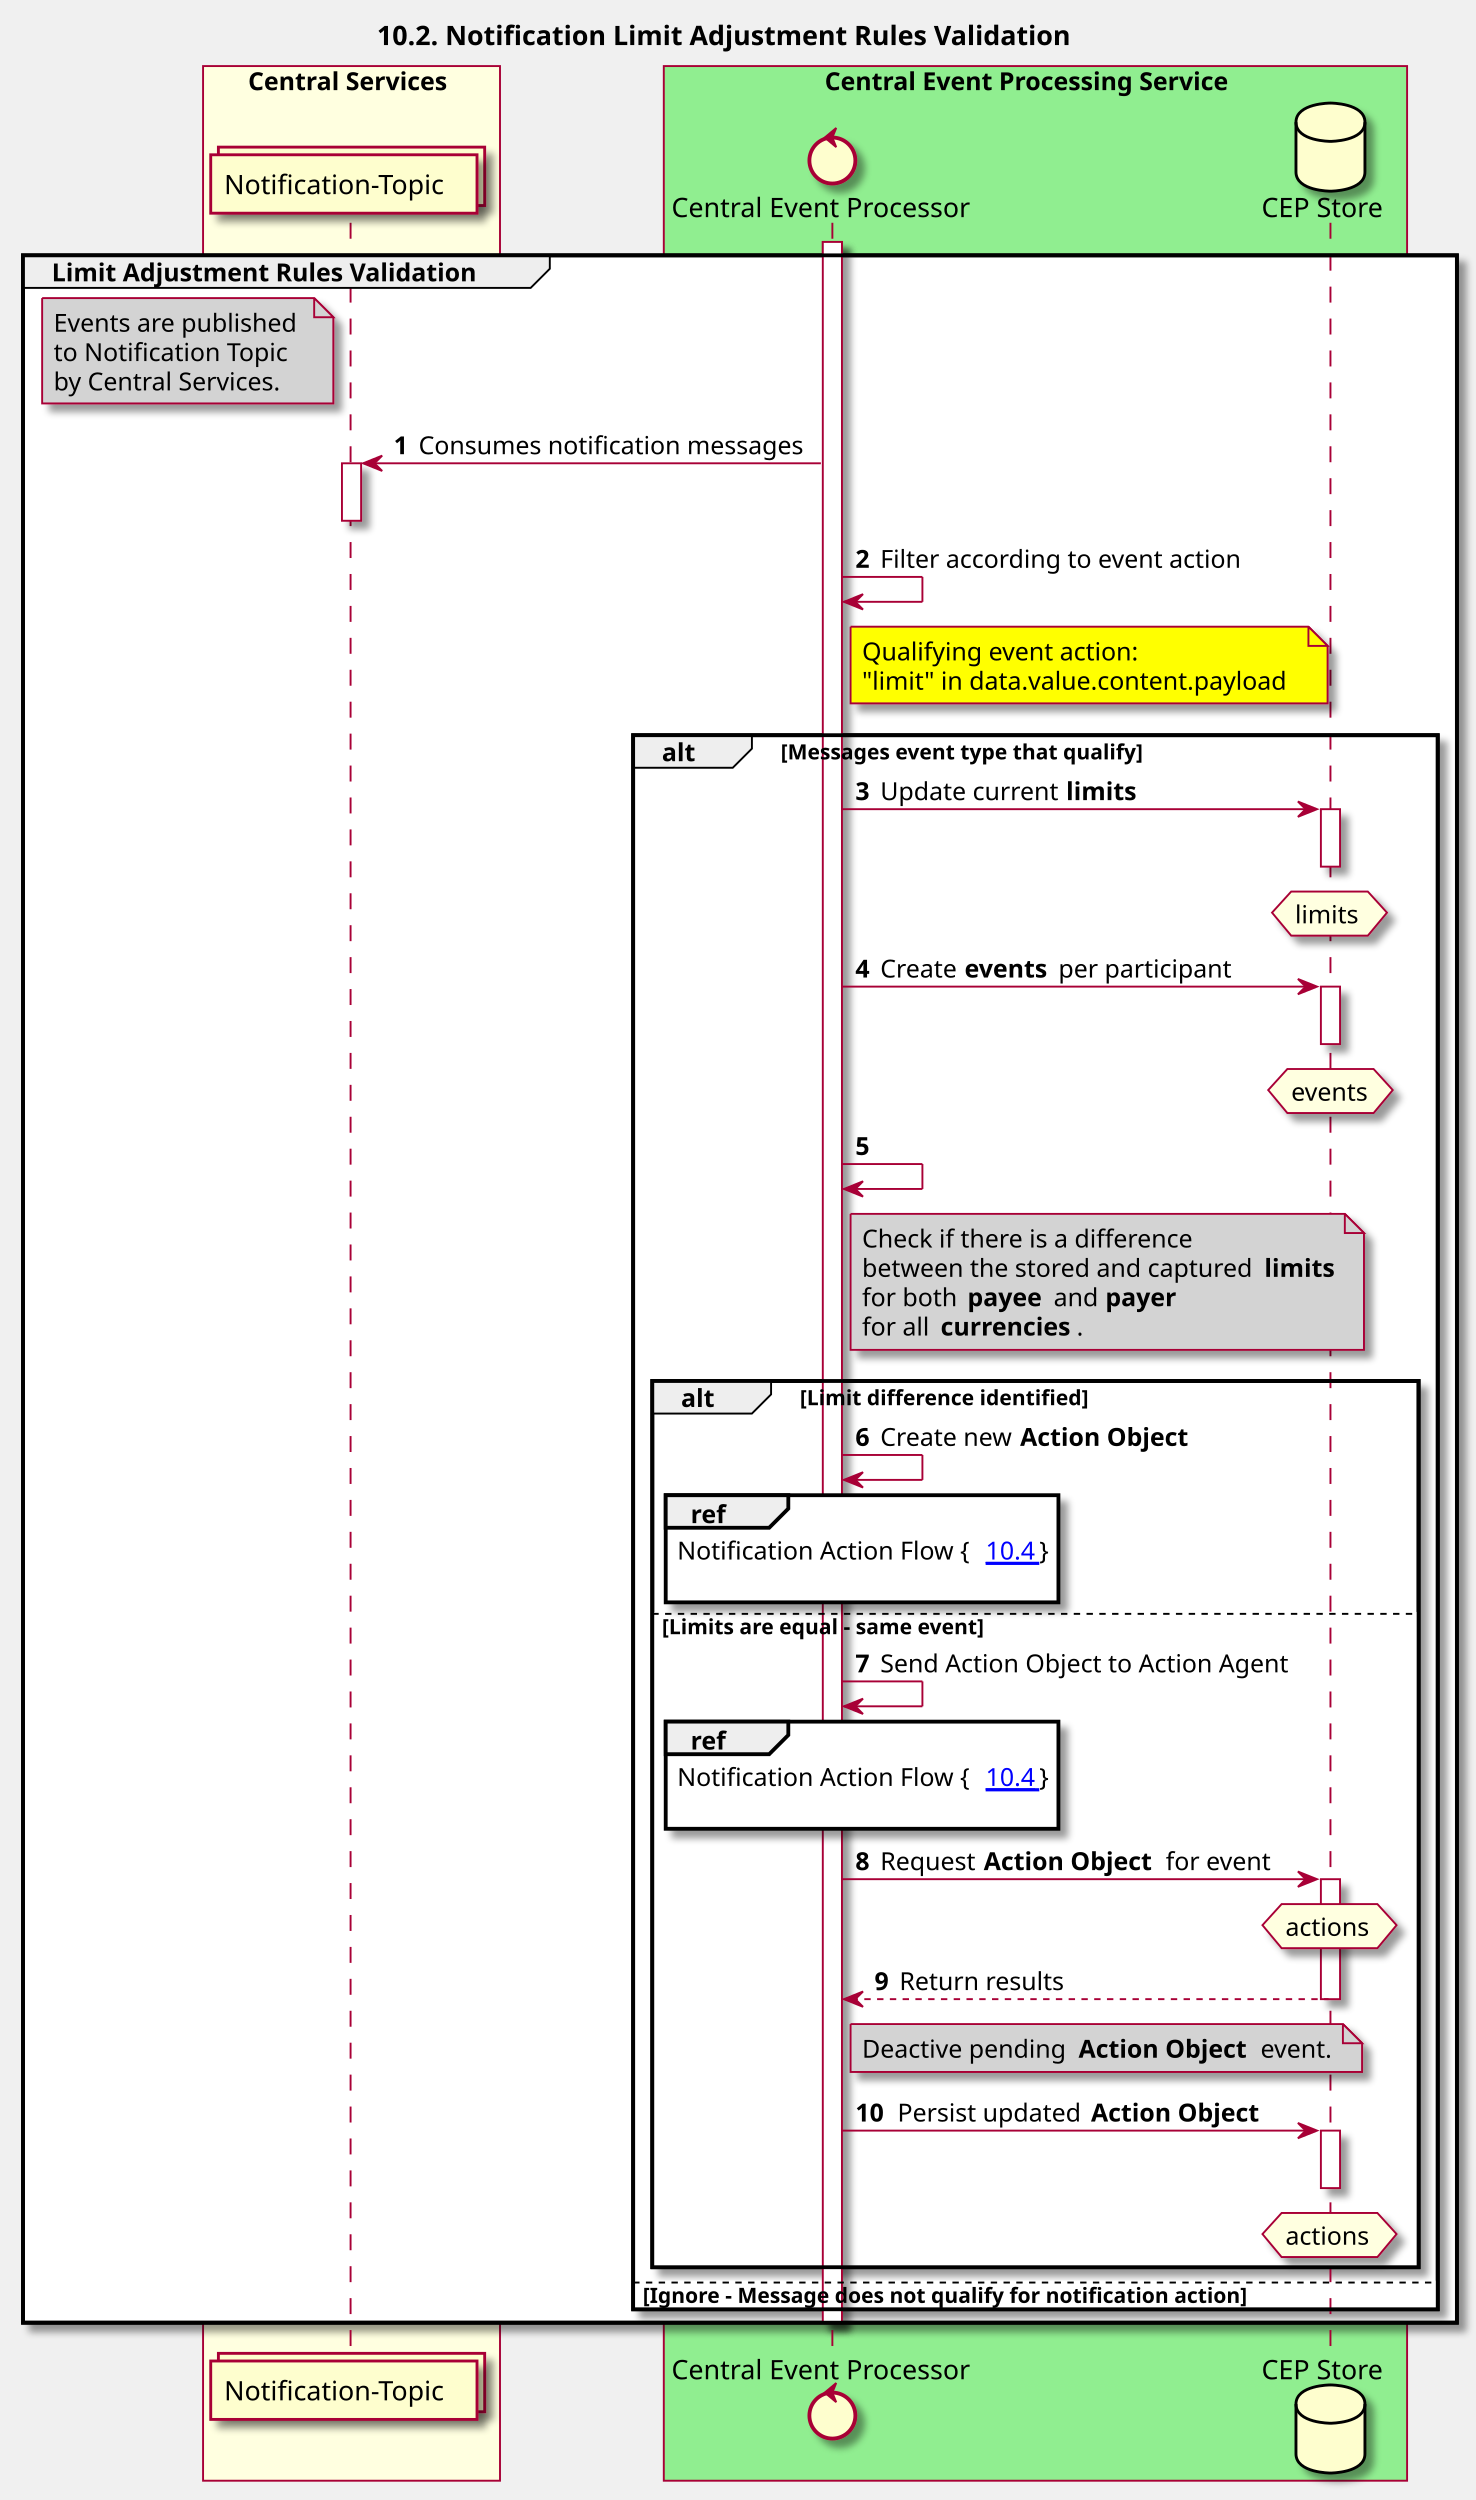
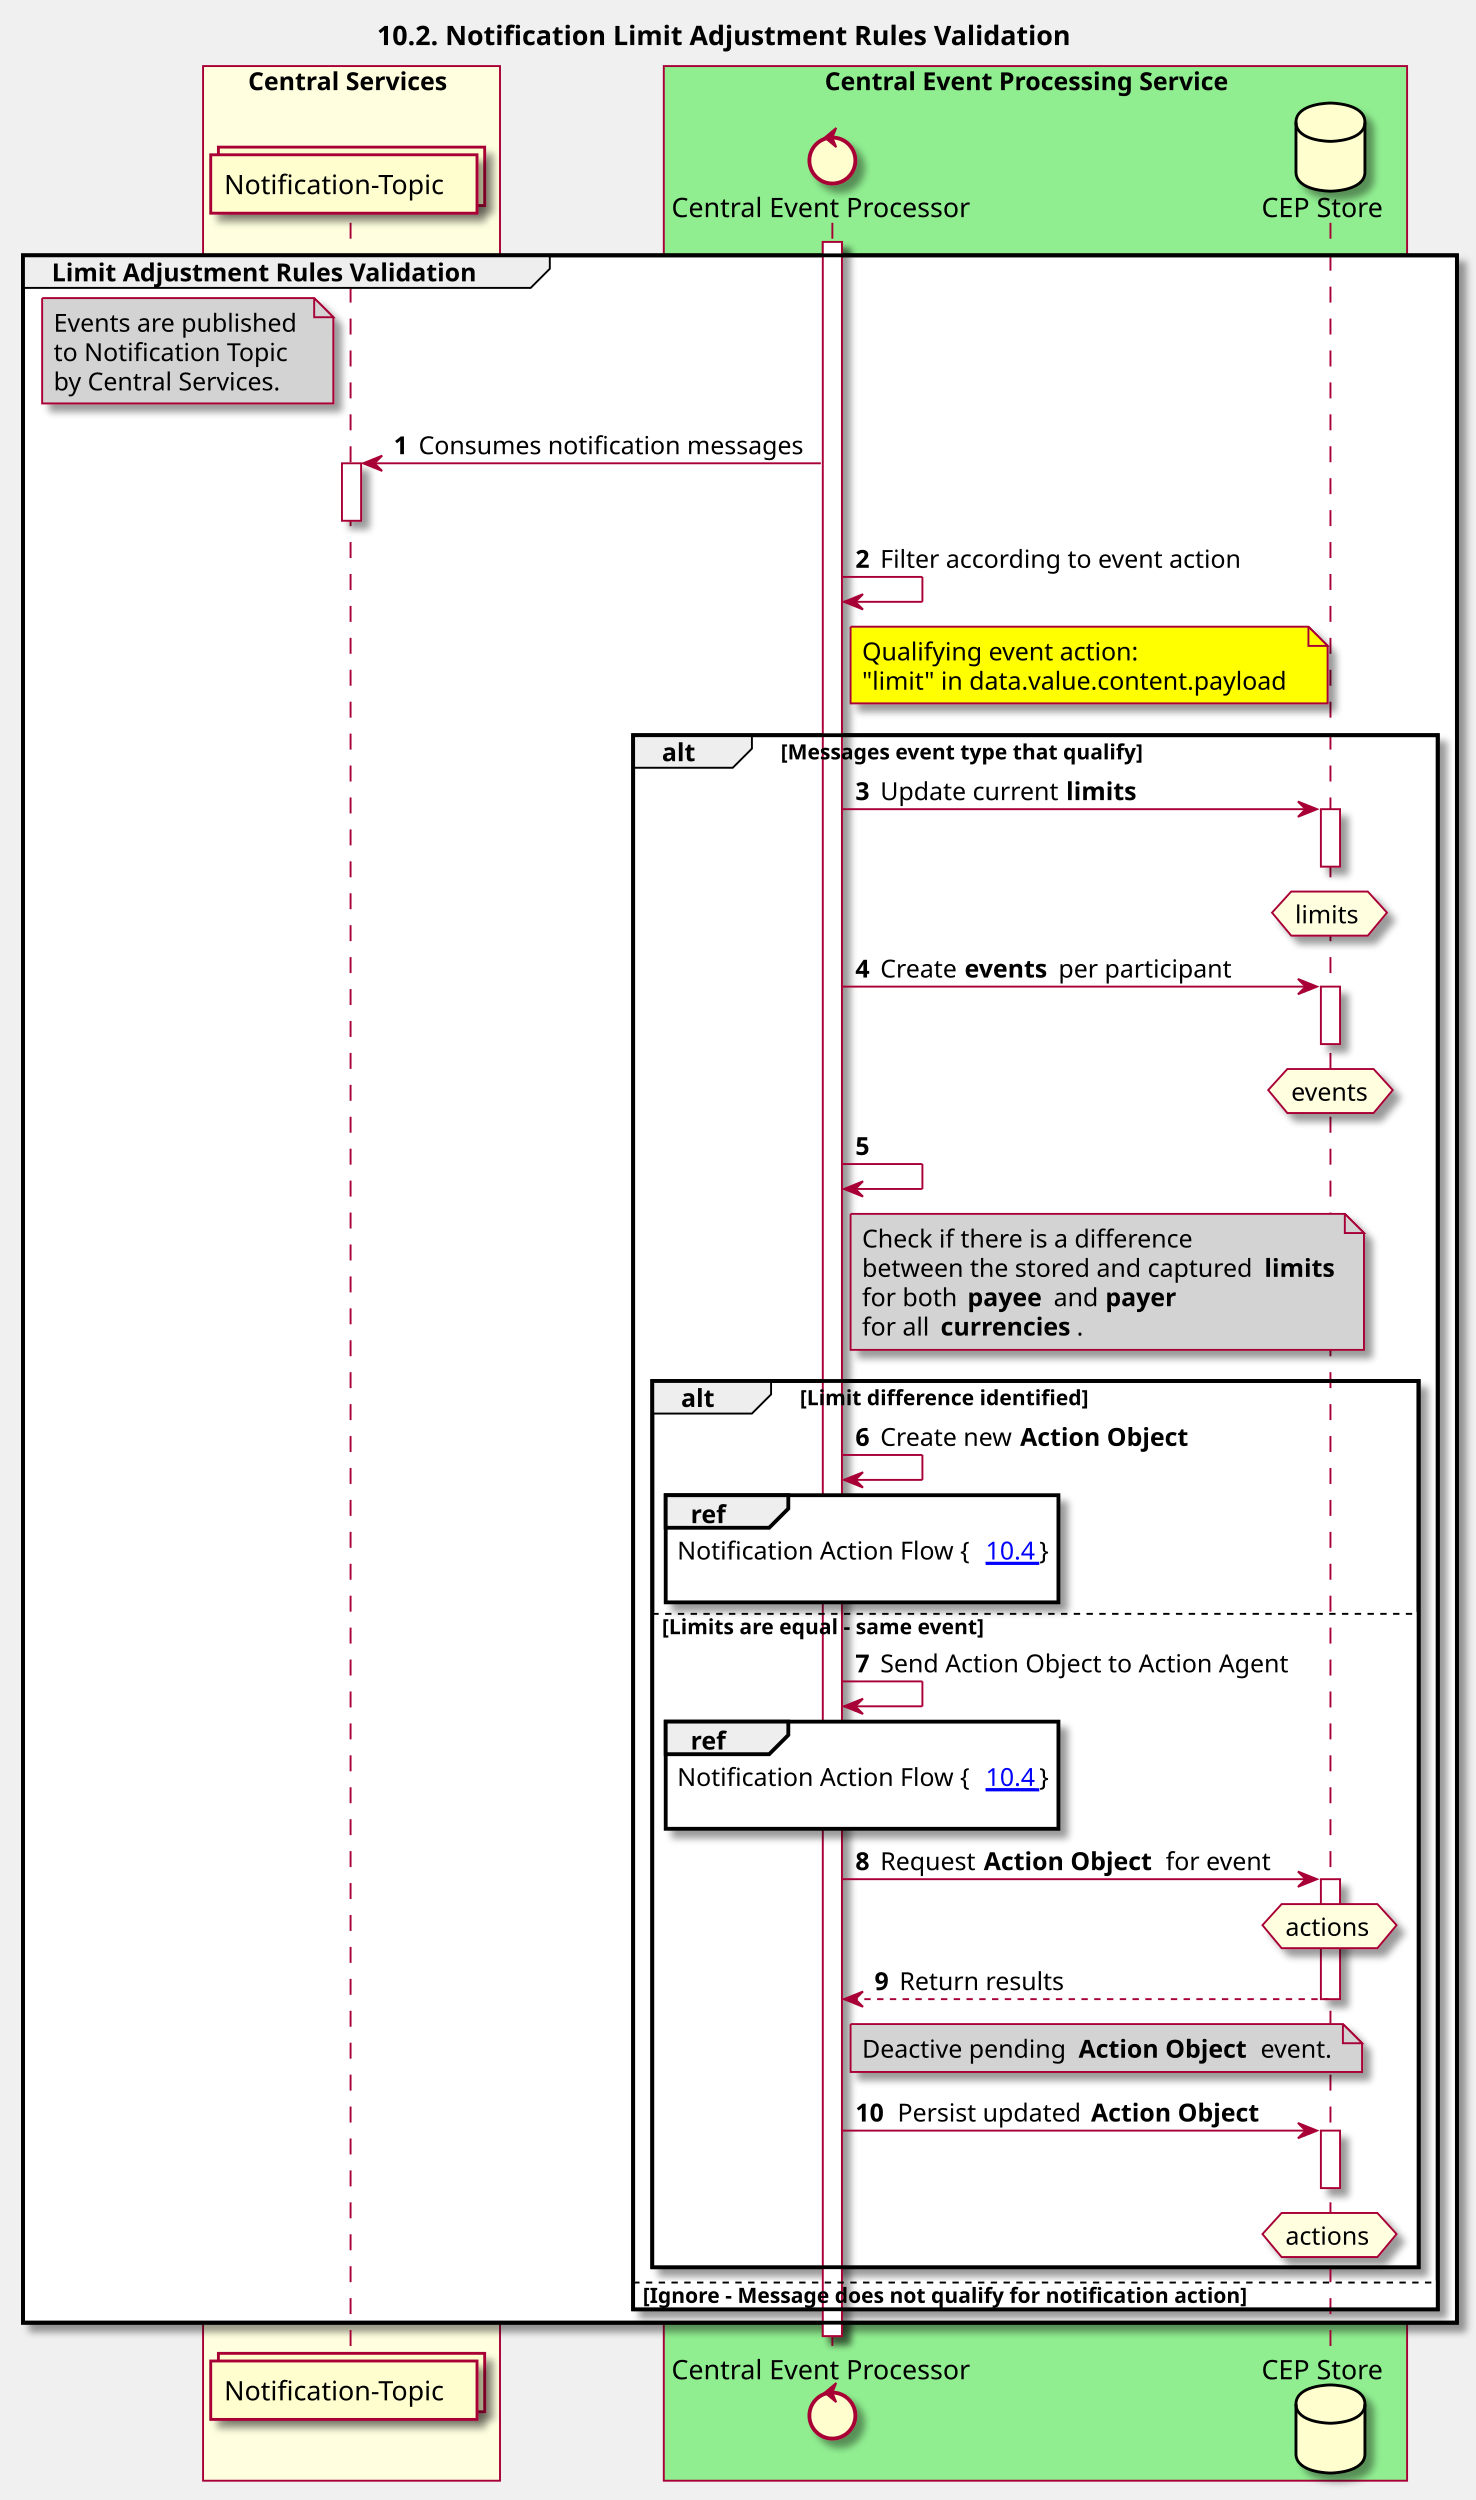
<svg xmlns="http://www.w3.org/2000/svg" xmlns:xlink="http://www.w3.org/1999/xlink" contentScriptType="application/ecmascript" contentStyleType="text/css" height="783px" preserveAspectRatio="none" style="width:462px;height:783px;" version="1.1" viewBox="0 0 462 783" width="462.6px" zoomAndPan="magnify">
  <defs>
-     <filter height="300%" id="f14ftdidy7ijuu" width="300%" x="-1" y="-1">
+     <filter height="300%" id="fuqztke2objy4" width="300%" x="-1" y="-1">
      <feGaussianBlur result="blurOut" stdDeviation="1.2" />
      <feColorMatrix in="blurOut" result="blurOut2" type="matrix" values="0 0 0 0 0 0 0 0 0 0 0 0 0 0 0 0 0 0 .4 0" />
      <feOffset dx="2.4" dy="2.4" in="blurOut2" result="blurOut3" />
      <feBlend in="SourceGraphic" in2="blurOut3" mode="normal" />
    </filter>
  </defs>
  <g>
    <text fill="#000000" font-family="sans-serif" font-size="8.4" font-weight="bold" lengthAdjust="spacingAndGlyphs" textLength="228" x="118.05" y="14.121">10.2. Notification Limit Adjustment Rules Validation</text>
    <rect fill="#FFFFE0" height="756.267" style="stroke: #A80036; stroke-width: 0.6;" width="93" x="63.6" y="20.693" />
    <text fill="#000000" font-family="sans-serif" font-size="7.8" font-weight="bold" lengthAdjust="spacingAndGlyphs" textLength="64.8" x="77.7" y="28.234">Central Services</text>
    <rect fill="#90EE90" height="756.267" style="stroke: #A80036; stroke-width: 0.6;" width="232.8" x="207.9" y="20.693" />
    <text fill="#000000" font-family="sans-serif" font-size="7.8" font-weight="bold" lengthAdjust="spacingAndGlyphs" textLength="132" x="258.3" y="28.234">Central Event Processing Service</text>
-     <rect fill="#FFFFFF" filter="url(#f14ftdidy7ijuu)" height="18" style="stroke: #A80036; stroke-width: 0.6;" width="6" x="107.1" y="145.104" />
-     <rect fill="#FFFFFF" filter="url(#f14ftdidy7ijuu)" height="651.695" style="stroke: #A80036; stroke-width: 0.6;" width="6" x="257.7" y="75.772" />
-     <rect fill="#FFFFFF" filter="url(#f14ftdidy7ijuu)" height="18" style="stroke: #A80036; stroke-width: 0.6;" width="6" x="413.7" y="253.436" />
-     <rect fill="#FFFFFF" filter="url(#f14ftdidy7ijuu)" height="18" style="stroke: #A80036; stroke-width: 0.6;" width="6" x="413.7" y="309.008" />
-     <rect fill="#FFFFFF" filter="url(#f14ftdidy7ijuu)" height="37.573" style="stroke: #A80036; stroke-width: 0.6;" width="6" x="413.7" y="588.562" />
-     <rect fill="#FFFFFF" filter="url(#f14ftdidy7ijuu)" height="18" style="stroke: #A80036; stroke-width: 0.6;" width="6" x="413.7" y="667.308" />
-     <rect fill="#FFFFFF" filter="url(#f14ftdidy7ijuu)" height="647.495" style="stroke: #000000; stroke-width: 1.2;" width="449.1" x="7.2" y="79.972" />
-     <rect fill="#FFFFFF" filter="url(#f14ftdidy7ijuu)" height="493.004" style="stroke: #000000; stroke-width: 1.2;" width="252" x="198.3" y="230.263" />
-     <rect fill="#FFFFFF" filter="url(#f14ftdidy7ijuu)" height="277.568" style="stroke: #000000; stroke-width: 1.2;" width="240" x="204.3" y="432.526" />
+     <rect fill="#FFFFFF" filter="url(#fuqztke2objy4)" height="18" style="stroke: #A80036; stroke-width: 0.6;" width="6" x="107.1" y="145.104" />
+     <rect fill="#FFFFFF" filter="url(#fuqztke2objy4)" height="655.895" style="stroke: #A80036; stroke-width: 0.6;" width="6" x="257.7" y="75.772" />
+     <rect fill="#FFFFFF" filter="url(#fuqztke2objy4)" height="18" style="stroke: #A80036; stroke-width: 0.6;" width="6" x="413.7" y="253.436" />
+     <rect fill="#FFFFFF" filter="url(#fuqztke2objy4)" height="18" style="stroke: #A80036; stroke-width: 0.6;" width="6" x="413.7" y="309.008" />
+     <rect fill="#FFFFFF" filter="url(#fuqztke2objy4)" height="37.573" style="stroke: #A80036; stroke-width: 0.6;" width="6" x="413.7" y="588.562" />
+     <rect fill="#FFFFFF" filter="url(#fuqztke2objy4)" height="18" style="stroke: #A80036; stroke-width: 0.6;" width="6" x="413.7" y="667.308" />
+     <rect fill="#FFFFFF" filter="url(#fuqztke2objy4)" height="647.495" style="stroke: #000000; stroke-width: 1.2;" width="449.1" x="7.2" y="79.972" />
+     <rect fill="#FFFFFF" filter="url(#fuqztke2objy4)" height="493.004" style="stroke: #000000; stroke-width: 1.2;" width="252" x="198.3" y="230.263" />
+     <rect fill="#FFFFFF" filter="url(#fuqztke2objy4)" height="277.568" style="stroke: #000000; stroke-width: 1.2;" width="240" x="204.3" y="432.526" />
    <rect fill="#FFFFFF" height="205.236" style="stroke: none; stroke-width: 0.6;" width="240" x="204.3" y="504.858" />
    <rect fill="#FFFFFF" height="8.973" style="stroke: none; stroke-width: 0.6;" width="252" x="198.3" y="714.294" />
    <line style="stroke: #A80036; stroke-width: 0.6; stroke-dasharray: 5.0,5.0;" x1="109.8" x2="109.8" y1="69.772" y2="737.667" />
    <line style="stroke: #A80036; stroke-width: 0.6; stroke-dasharray: 5.0,5.0;" x1="260.7" x2="260.7" y1="69.772" y2="737.667" />
    <line style="stroke: #A80036; stroke-width: 0.6; stroke-dasharray: 5.0,5.0;" x1="416.7" x2="416.7" y1="69.772" y2="737.667" />
-     <rect fill="#FEFECE" filter="url(#f14ftdidy7ijuu)" height="18.293" style="stroke: #A80036; stroke-width: 0.9;" width="83.4" x="68.4" y="46.079" />
-     <rect fill="#FEFECE" filter="url(#f14ftdidy7ijuu)" height="18.293" style="stroke: #A80036; stroke-width: 0.9;" width="83.4" x="66" y="48.479" />
+     <rect fill="#FEFECE" filter="url(#fuqztke2objy4)" height="18.293" style="stroke: #A80036; stroke-width: 0.9;" width="83.4" x="68.4" y="46.079" />
+     <rect fill="#FEFECE" filter="url(#fuqztke2objy4)" height="18.293" style="stroke: #A80036; stroke-width: 0.9;" width="83.4" x="66" y="48.479" />
    <text fill="#000000" font-family="sans-serif" font-size="8.4" lengthAdjust="spacingAndGlyphs" textLength="75" x="70.2" y="60.8">Notification-Topic</text>
-     <rect fill="#FEFECE" filter="url(#f14ftdidy7ijuu)" height="18.293" style="stroke: #A80036; stroke-width: 0.9;" width="83.4" x="68.4" y="737.067" />
-     <rect fill="#FEFECE" filter="url(#f14ftdidy7ijuu)" height="18.293" style="stroke: #A80036; stroke-width: 0.9;" width="83.4" x="66" y="739.467" />
+     <rect fill="#FEFECE" filter="url(#fuqztke2objy4)" height="18.293" style="stroke: #A80036; stroke-width: 0.9;" width="83.4" x="68.4" y="737.067" />
+     <rect fill="#FEFECE" filter="url(#fuqztke2objy4)" height="18.293" style="stroke: #A80036; stroke-width: 0.9;" width="83.4" x="66" y="739.467" />
    <text fill="#000000" font-family="sans-serif" font-size="8.4" lengthAdjust="spacingAndGlyphs" textLength="75" x="70.2" y="751.788">Notification-Topic</text>
    <text fill="#000000" font-family="sans-serif" font-size="8.4" lengthAdjust="spacingAndGlyphs" textLength="97.2" x="210.3" y="68">Central Event Processor</text>
-     <ellipse cx="260.7" cy="50.279" fill="#FEFECE" filter="url(#f14ftdidy7ijuu)" rx="7.2" ry="7.2" style="stroke: #A80036; stroke-width: 1.2;" />
+     <ellipse cx="260.7" cy="50.279" fill="#FEFECE" filter="url(#fuqztke2objy4)" rx="7.2" ry="7.2" style="stroke: #A80036; stroke-width: 1.2;" />
    <polygon fill="#A80036" points="258.3,43.079,261.9,40.079,260.7,43.079,261.9,46.079,258.3,43.079" style="stroke: #A80036; stroke-width: 0.6;" />
    <text fill="#000000" font-family="sans-serif" font-size="8.4" lengthAdjust="spacingAndGlyphs" textLength="97.2" x="210.3" y="745.188">Central Event Processor</text>
-     <ellipse cx="260.7" cy="756.56" fill="#FEFECE" filter="url(#f14ftdidy7ijuu)" rx="7.2" ry="7.2" style="stroke: #A80036; stroke-width: 1.2;" />
+     <ellipse cx="260.7" cy="756.56" fill="#FEFECE" filter="url(#fuqztke2objy4)" rx="7.2" ry="7.2" style="stroke: #A80036; stroke-width: 1.2;" />
    <polygon fill="#A80036" points="258.3,749.36,261.9,746.36,260.7,749.36,261.9,752.36,258.3,749.36" style="stroke: #A80036; stroke-width: 0.6;" />
    <text fill="#000000" font-family="sans-serif" font-size="8.4" lengthAdjust="spacingAndGlyphs" textLength="39.6" x="395.1" y="68">CEP Store</text>
-     <path d="M405.9,38.279 C405.9,32.279 416.7,32.279 416.7,32.279 C416.7,32.279 427.5,32.279 427.5,38.279 L427.5,53.879 C427.5,59.879 416.7,59.879 416.7,59.879 C416.7,59.879 405.9,59.879 405.9,53.879 L405.9,38.279 " fill="#FEFECE" filter="url(#f14ftdidy7ijuu)" style="stroke: #000000; stroke-width: 0.9;" />
+     <path d="M405.9,38.279 C405.9,32.279 416.7,32.279 416.7,32.279 C416.7,32.279 427.5,32.279 427.5,38.279 L427.5,53.879 C427.5,59.879 416.7,59.879 416.7,59.879 C416.7,59.879 405.9,59.879 405.9,53.879 L405.9,38.279 " fill="#FEFECE" filter="url(#fuqztke2objy4)" style="stroke: #000000; stroke-width: 0.9;" />
    <path d="M405.9,38.279 C405.9,44.279 416.7,44.279 416.7,44.279 C416.7,44.279 427.5,44.279 427.5,38.279 " fill="none" style="stroke: #000000; stroke-width: 0.9;" />
    <text fill="#000000" font-family="sans-serif" font-size="8.4" lengthAdjust="spacingAndGlyphs" textLength="39.6" x="395.1" y="745.188">CEP Store</text>
-     <path d="M405.9,752.96 C405.9,746.96 416.7,746.96 416.7,746.96 C416.7,746.96 427.5,746.96 427.5,752.96 L427.5,768.56 C427.5,774.56 416.7,774.56 416.7,774.56 C416.7,774.56 405.9,774.56 405.9,768.56 L405.9,752.96 " fill="#FEFECE" filter="url(#f14ftdidy7ijuu)" style="stroke: #000000; stroke-width: 0.9;" />
+     <path d="M405.9,752.96 C405.9,746.96 416.7,746.96 416.7,746.96 C416.7,746.96 427.5,746.96 427.5,752.96 L427.5,768.56 C427.5,774.56 416.7,774.56 416.7,774.56 C416.7,774.56 405.9,774.56 405.9,768.56 L405.9,752.96 " fill="#FEFECE" filter="url(#fuqztke2objy4)" style="stroke: #000000; stroke-width: 0.9;" />
    <path d="M405.9,752.96 C405.9,758.96 416.7,758.96 416.7,758.96 C416.7,758.96 427.5,758.96 427.5,752.96 " fill="none" style="stroke: #000000; stroke-width: 0.9;" />
-     <rect fill="#FFFFFF" filter="url(#f14ftdidy7ijuu)" height="18" style="stroke: #A80036; stroke-width: 0.6;" width="6" x="107.1" y="145.104" />
-     <rect fill="#FFFFFF" filter="url(#f14ftdidy7ijuu)" height="651.695" style="stroke: #A80036; stroke-width: 0.6;" width="6" x="257.7" y="75.772" />
-     <rect fill="#FFFFFF" filter="url(#f14ftdidy7ijuu)" height="18" style="stroke: #A80036; stroke-width: 0.6;" width="6" x="413.7" y="253.436" />
-     <rect fill="#FFFFFF" filter="url(#f14ftdidy7ijuu)" height="18" style="stroke: #A80036; stroke-width: 0.6;" width="6" x="413.7" y="309.008" />
-     <rect fill="#FFFFFF" filter="url(#f14ftdidy7ijuu)" height="37.573" style="stroke: #A80036; stroke-width: 0.6;" width="6" x="413.7" y="588.562" />
-     <rect fill="#FFFFFF" filter="url(#f14ftdidy7ijuu)" height="18" style="stroke: #A80036; stroke-width: 0.6;" width="6" x="413.7" y="667.308" />
+     <rect fill="#FFFFFF" filter="url(#fuqztke2objy4)" height="18" style="stroke: #A80036; stroke-width: 0.6;" width="6" x="107.1" y="145.104" />
+     <rect fill="#FFFFFF" filter="url(#fuqztke2objy4)" height="655.895" style="stroke: #A80036; stroke-width: 0.6;" width="6" x="257.7" y="75.772" />
+     <rect fill="#FFFFFF" filter="url(#fuqztke2objy4)" height="18" style="stroke: #A80036; stroke-width: 0.6;" width="6" x="413.7" y="253.436" />
+     <rect fill="#FFFFFF" filter="url(#fuqztke2objy4)" height="18" style="stroke: #A80036; stroke-width: 0.6;" width="6" x="413.7" y="309.008" />
+     <rect fill="#FFFFFF" filter="url(#fuqztke2objy4)" height="37.573" style="stroke: #A80036; stroke-width: 0.6;" width="6" x="413.7" y="588.562" />
+     <rect fill="#FFFFFF" filter="url(#fuqztke2objy4)" height="18" style="stroke: #A80036; stroke-width: 0.6;" width="6" x="413.7" y="667.308" />
    <path d="M7.2,79.972 L172.2,79.972 L172.2,84.172 L166.2,90.172 L7.2,90.172 L7.2,79.972 " fill="#EEEEEE" style="stroke: #000000; stroke-width: 0.6;" />
    <rect fill="none" height="647.495" style="stroke: #000000; stroke-width: 1.2;" width="449.1" x="7.2" y="79.972" />
    <text fill="#000000" font-family="sans-serif" font-size="7.8" font-weight="bold" lengthAdjust="spacingAndGlyphs" textLength="138" x="16.2" y="88.113">Limit Adjustment Rules Validation</text>
-     <path d="M13.2,93.359 L13.2,126.359 L104.4,126.359 L104.4,99.359 L98.4,93.359 L13.2,93.359 " fill="#D3D3D3" filter="url(#f14ftdidy7ijuu)" style="stroke: #A80036; stroke-width: 0.6;" />
+     <path d="M13.2,93.359 L13.2,126.359 L104.4,126.359 L104.4,99.359 L98.4,93.359 L13.2,93.359 " fill="#D3D3D3" filter="url(#fuqztke2objy4)" style="stroke: #A80036; stroke-width: 0.6;" />
    <path d="M98.4,93.359 L98.4,99.359 L104.4,99.359 L98.4,93.359 " fill="#D3D3D3" style="stroke: #A80036; stroke-width: 0.6;" />
    <text fill="#000000" font-family="sans-serif" font-size="7.8" lengthAdjust="spacingAndGlyphs" textLength="78" x="16.8" y="103.9">Events are published</text>
    <text fill="#000000" font-family="sans-serif" font-size="7.8" lengthAdjust="spacingAndGlyphs" textLength="78.6" x="16.8" y="113.086">to Notification Topic</text>
    <text fill="#000000" font-family="sans-serif" font-size="7.8" lengthAdjust="spacingAndGlyphs" textLength="73.8" x="16.8" y="122.272">by Central Services.</text>
    <polygon fill="#A80036" points="119.7,142.704,113.7,145.104,119.7,147.504,117.3,145.104" style="stroke: #A80036; stroke-width: 0.6;" />
    <line style="stroke: #A80036; stroke-width: 0.6;" x1="116.1" x2="257.1" y1="145.104" y2="145.104" />
    <text fill="#000000" font-family="sans-serif" font-size="7.8" font-weight="bold" lengthAdjust="spacingAndGlyphs" textLength="5.4" x="123.3" y="142.259">1</text>
    <text fill="#000000" font-family="sans-serif" font-size="7.8" lengthAdjust="spacingAndGlyphs" textLength="125.4" x="131.1" y="142.259">Consumes notification messages</text>
    <line style="stroke: #A80036; stroke-width: 0.6;" x1="263.7" x2="288.9" y1="180.69" y2="180.69" />
    <line style="stroke: #A80036; stroke-width: 0.6;" x1="288.9" x2="288.9" y1="180.69" y2="188.49" />
    <line style="stroke: #A80036; stroke-width: 0.6;" x1="264.3" x2="288.9" y1="188.49" y2="188.49" />
    <polygon fill="#A80036" points="270.3,186.09,264.3,188.49,270.3,190.89,267.9,188.49" style="stroke: #A80036; stroke-width: 0.6;" />
    <text fill="#000000" font-family="sans-serif" font-size="7.8" font-weight="bold" lengthAdjust="spacingAndGlyphs" textLength="5.4" x="267.9" y="177.845">2</text>
    <text fill="#000000" font-family="sans-serif" font-size="7.8" lengthAdjust="spacingAndGlyphs" textLength="117.6" x="275.7" y="177.845">Filter according to event action</text>
-     <path d="M266.4,196.29 L266.4,220.29 L415.8,220.29 L415.8,202.29 L409.8,196.29 L266.4,196.29 " fill="#FFFF00" filter="url(#f14ftdidy7ijuu)" style="stroke: #A80036; stroke-width: 0.6;" />
+     <path d="M266.4,196.29 L266.4,220.29 L415.8,220.29 L415.8,202.29 L409.8,196.29 L266.4,196.29 " fill="#FFFF00" filter="url(#fuqztke2objy4)" style="stroke: #A80036; stroke-width: 0.6;" />
    <path d="M409.8,196.29 L409.8,202.29 L415.8,202.29 L409.8,196.29 " fill="#FFFF00" style="stroke: #A80036; stroke-width: 0.6;" />
    <text fill="#000000" font-family="sans-serif" font-size="7.8" lengthAdjust="spacingAndGlyphs" textLength="90" x="270" y="206.831">Qualifying event action:</text>
    <text fill="#000000" font-family="sans-serif" font-size="7.8" lengthAdjust="spacingAndGlyphs" textLength="136.8" x="270" y="216.018">"limit" in data.value.content.payload</text>
    <path d="M198.3,230.263 L235.5,230.263 L235.5,234.463 L229.5,240.463 L198.3,240.463 L198.3,230.263 " fill="#EEEEEE" style="stroke: #000000; stroke-width: 0.6;" />
    <rect fill="none" height="493.004" style="stroke: #000000; stroke-width: 1.2;" width="252" x="198.3" y="230.263" />
    <text fill="#000000" font-family="sans-serif" font-size="7.8" font-weight="bold" lengthAdjust="spacingAndGlyphs" textLength="10.2" x="207.3" y="238.404">alt</text>
    <text fill="#000000" font-family="sans-serif" font-size="6.6" font-weight="bold" lengthAdjust="spacingAndGlyphs" textLength="114" x="244.5" y="237.844">[Messages event type that qualify]</text>
    <polygon fill="#A80036" points="406.5,251.036,412.5,253.436,406.5,255.836,408.9,253.436" style="stroke: #A80036; stroke-width: 0.6;" />
    <line style="stroke: #A80036; stroke-width: 0.6;" x1="263.7" x2="410.1" y1="253.436" y2="253.436" />
    <text fill="#000000" font-family="sans-serif" font-size="7.8" font-weight="bold" lengthAdjust="spacingAndGlyphs" textLength="5.4" x="267.9" y="250.59">3</text>
    <text fill="#000000" font-family="sans-serif" font-size="7.8" lengthAdjust="spacingAndGlyphs" textLength="55.8" x="275.7" y="250.59">Update current</text>
    <text fill="#000000" font-family="sans-serif" font-size="7.8" font-weight="bold" lengthAdjust="spacingAndGlyphs" textLength="22.2" x="333.9" y="250.59">limits</text>
-     <polygon fill="#FFFFE0" filter="url(#f14ftdidy7ijuu)" points="404.4,279.236,428.4,279.236,434.4,285.836,428.4,293.036,404.4,293.036,398.4,285.836,404.4,279.236" style="stroke: #A80036; stroke-width: 0.6;" />
+     <polygon fill="#FFFFE0" filter="url(#fuqztke2objy4)" points="404.4,279.236,428.4,279.236,434.4,285.836,428.4,293.036,404.4,293.036,398.4,285.836,404.4,279.236" style="stroke: #A80036; stroke-width: 0.6;" />
    <text fill="#000000" font-family="sans-serif" font-size="7.8" lengthAdjust="spacingAndGlyphs" textLength="21.6" x="405.6" y="289.177">limits</text>
    <polygon fill="#A80036" points="406.5,306.608,412.5,309.008,406.5,311.408,408.9,309.008" style="stroke: #A80036; stroke-width: 0.6;" />
    <line style="stroke: #A80036; stroke-width: 0.6;" x1="263.7" x2="410.1" y1="309.008" y2="309.008" />
    <text fill="#000000" font-family="sans-serif" font-size="7.8" font-weight="bold" lengthAdjust="spacingAndGlyphs" textLength="5.4" x="267.9" y="306.163">4</text>
    <text fill="#000000" font-family="sans-serif" font-size="7.8" lengthAdjust="spacingAndGlyphs" textLength="24" x="275.7" y="306.163">Create</text>
    <text fill="#000000" font-family="sans-serif" font-size="7.8" font-weight="bold" lengthAdjust="spacingAndGlyphs" textLength="27" x="302.1" y="306.163">events</text>
    <text fill="#000000" font-family="sans-serif" font-size="7.8" lengthAdjust="spacingAndGlyphs" textLength="55.2" x="331.5" y="306.163">per participant</text>
-     <polygon fill="#FFFFE0" filter="url(#f14ftdidy7ijuu)" points="403.2,334.808,430.2,334.808,436.2,341.408,430.2,348.608,403.2,348.608,397.2,341.408,403.2,334.808" style="stroke: #A80036; stroke-width: 0.6;" />
+     <polygon fill="#FFFFE0" filter="url(#fuqztke2objy4)" points="403.2,334.808,430.2,334.808,436.2,341.408,430.2,348.608,403.2,348.608,397.2,341.408,403.2,334.808" style="stroke: #A80036; stroke-width: 0.6;" />
    <text fill="#000000" font-family="sans-serif" font-size="7.8" lengthAdjust="spacingAndGlyphs" textLength="24.6" x="404.4" y="344.749">events</text>
    <line style="stroke: #A80036; stroke-width: 0.6;" x1="263.7" x2="288.9" y1="364.581" y2="364.581" />
    <line style="stroke: #A80036; stroke-width: 0.6;" x1="288.9" x2="288.9" y1="364.581" y2="372.381" />
    <line style="stroke: #A80036; stroke-width: 0.6;" x1="264.3" x2="288.9" y1="372.381" y2="372.381" />
    <polygon fill="#A80036" points="270.3,369.981,264.3,372.381,270.3,374.781,267.9,372.381" style="stroke: #A80036; stroke-width: 0.6;" />
    <text fill="#000000" font-family="sans-serif" font-size="7.8" font-weight="bold" lengthAdjust="spacingAndGlyphs" textLength="5.4" x="267.9" y="361.736">5</text>
    <text fill="#000000" font-family="sans-serif" font-size="7.8" lengthAdjust="spacingAndGlyphs" textLength="0" x="278.1" y="361.736" />
-     <path d="M266.4,380.181 L266.4,422.781 L427.2,422.781 L427.2,386.181 L421.2,380.181 L266.4,380.181 " fill="#D3D3D3" filter="url(#f14ftdidy7ijuu)" style="stroke: #A80036; stroke-width: 0.6;" />
+     <path d="M266.4,380.181 L266.4,422.781 L427.2,422.781 L427.2,386.181 L421.2,380.181 L266.4,380.181 " fill="#D3D3D3" filter="url(#fuqztke2objy4)" style="stroke: #A80036; stroke-width: 0.6;" />
    <path d="M421.2,380.181 L421.2,386.181 L427.2,386.181 L421.2,380.181 " fill="#D3D3D3" style="stroke: #A80036; stroke-width: 0.6;" />
    <text fill="#000000" font-family="sans-serif" font-size="7.8" lengthAdjust="spacingAndGlyphs" textLength="108.6" x="270" y="390.722">Check if there is a difference</text>
    <text fill="#000000" font-family="sans-serif" font-size="7.8" lengthAdjust="spacingAndGlyphs" textLength="123.6" x="270" y="399.908">between the stored and captured</text>
    <text fill="#000000" font-family="sans-serif" font-size="7.8" font-weight="bold" lengthAdjust="spacingAndGlyphs" textLength="22.2" x="396" y="399.908">limits</text>
    <text fill="#000000" font-family="sans-serif" font-size="7.8" lengthAdjust="spacingAndGlyphs" textLength="30.6" x="270" y="409.094">for both</text>
    <text fill="#000000" font-family="sans-serif" font-size="7.8" font-weight="bold" lengthAdjust="spacingAndGlyphs" textLength="24.6" x="303" y="409.094">payee</text>
    <text fill="#000000" font-family="sans-serif" font-size="7.8" lengthAdjust="spacingAndGlyphs" textLength="13.8" x="330" y="409.094">and</text>
    <text fill="#000000" font-family="sans-serif" font-size="7.8" font-weight="bold" lengthAdjust="spacingAndGlyphs" textLength="23.4" x="346.2" y="409.094">payer</text>
    <text fill="#000000" font-family="sans-serif" font-size="7.8" lengthAdjust="spacingAndGlyphs" textLength="22.2" x="270" y="418.281">for all</text>
    <text fill="#000000" font-family="sans-serif" font-size="7.8" font-weight="bold" lengthAdjust="spacingAndGlyphs" textLength="42.6" x="294.6" y="418.281">currencies</text>
    <text fill="#000000" font-family="sans-serif" font-size="7.8" lengthAdjust="spacingAndGlyphs" textLength="2.4" x="337.2" y="418.281">.</text>
    <path d="M204.3,432.526 L241.5,432.526 L241.5,436.726 L235.5,442.726 L204.3,442.726 L204.3,432.526 " fill="#EEEEEE" style="stroke: #000000; stroke-width: 0.6;" />
    <rect fill="none" height="277.568" style="stroke: #000000; stroke-width: 1.2;" width="240" x="204.3" y="432.526" />
    <text fill="#000000" font-family="sans-serif" font-size="7.8" font-weight="bold" lengthAdjust="spacingAndGlyphs" textLength="10.2" x="213.3" y="440.667">alt</text>
    <text fill="#000000" font-family="sans-serif" font-size="6.6" font-weight="bold" lengthAdjust="spacingAndGlyphs" textLength="93.6" x="250.5" y="440.107">[Limit difference identified]</text>
    <line style="stroke: #A80036; stroke-width: 0.6;" x1="263.7" x2="288.9" y1="455.699" y2="455.699" />
    <line style="stroke: #A80036; stroke-width: 0.6;" x1="288.9" x2="288.9" y1="455.699" y2="463.499" />
    <line style="stroke: #A80036; stroke-width: 0.6;" x1="264.3" x2="288.9" y1="463.499" y2="463.499" />
    <polygon fill="#A80036" points="270.3,461.099,264.3,463.499,270.3,465.899,267.9,463.499" style="stroke: #A80036; stroke-width: 0.6;" />
    <text fill="#000000" font-family="sans-serif" font-size="7.8" font-weight="bold" lengthAdjust="spacingAndGlyphs" textLength="5.4" x="267.9" y="452.853">6</text>
    <text fill="#000000" font-family="sans-serif" font-size="7.8" lengthAdjust="spacingAndGlyphs" textLength="41.4" x="275.7" y="452.853">Create new</text>
    <text fill="#000000" font-family="sans-serif" font-size="7.8" font-weight="bold" lengthAdjust="spacingAndGlyphs" textLength="54.6" x="319.5" y="452.853">Action Object</text>
-     <rect fill="#FFFFFF" filter="url(#f14ftdidy7ijuu)" height="33.559" style="stroke: #000000; stroke-width: 1.2;" width="123" x="208.5" y="468.299" />
+     <rect fill="#FFFFFF" filter="url(#fuqztke2objy4)" height="33.559" style="stroke: #000000; stroke-width: 1.2;" width="123" x="208.5" y="468.299" />
    <polygon fill="#EEEEEE" points="208.5,468.299,246.9,468.299,246.9,472.499,240.9,478.499,208.5,478.499,208.5,468.299" style="stroke: #000000; stroke-width: 1.2;" />
    <text fill="#000000" font-family="sans-serif" font-size="7.8" font-weight="bold" lengthAdjust="spacingAndGlyphs" textLength="11.4" x="216.3" y="477.04">ref</text>
    <text fill="#000000" font-family="sans-serif" font-size="7.8" lengthAdjust="spacingAndGlyphs" textLength="96.6" x="212.1" y="488.44">Notification Action Flow {</text>
-     <a target="_top" xlink:actuate="onRequest" xlink:href="https://github.com/mojaloop/central-event-processor/tree/master/docs/sequenceDiagrams/seq-cep-10.4-action-flow.svg" xlink:show="new" xlink:title="https://github.com/mojaloop/central-event-processor/tree/master/docs/sequenceDiagrams/seq-cep-10.4-action-flow.svg" xlink:type="simple">
+     <a target="_top" xlink:actuate="onRequest" xlink:href="https://github.com/mojaloop/central-event-processor/blob/master/docs/sequenceDiagrams/seq-cep-10.4-action-flow.svg" xlink:show="new" xlink:title="https://github.com/mojaloop/central-event-processor/blob/master/docs/sequenceDiagrams/seq-cep-10.4-action-flow.svg" xlink:type="simple">
      <text fill="#0000FF" font-family="sans-serif" font-size="7.8" lengthAdjust="spacingAndGlyphs" text-decoration="underline" textLength="16.8" x="308.7" y="488.44">10.4</text>
      <line style="stroke: #0000FF; stroke-width: 1.0;" x1="308.7" x2="325.5" y1="489.64" y2="489.64" />
    </a>
    <text fill="#000000" font-family="sans-serif" font-size="7.8" lengthAdjust="spacingAndGlyphs" textLength="2.4" x="325.5" y="488.44">}</text>
    <text fill="#000000" font-family="sans-serif" font-size="7.8" lengthAdjust="spacingAndGlyphs" textLength="0" x="214.5" y="497.626" />
    <line style="stroke: #000000; stroke-width: 0.6; stroke-dasharray: 2.0,2.0;" x1="204.3" x2="444.3" y1="505.458" y2="505.458" />
    <text fill="#000000" font-family="sans-serif" font-size="6.6" font-weight="bold" lengthAdjust="spacingAndGlyphs" textLength="105.6" x="207.3" y="511.839">[Limits are equal - same event]</text>
    <line style="stroke: #A80036; stroke-width: 0.6;" x1="263.7" x2="288.9" y1="526.617" y2="526.617" />
    <line style="stroke: #A80036; stroke-width: 0.6;" x1="288.9" x2="288.9" y1="526.617" y2="534.417" />
    <line style="stroke: #A80036; stroke-width: 0.6;" x1="264.3" x2="288.9" y1="534.417" y2="534.417" />
    <polygon fill="#A80036" points="270.3,532.017,264.3,534.417,270.3,536.817,267.9,534.417" style="stroke: #A80036; stroke-width: 0.6;" />
    <text fill="#000000" font-family="sans-serif" font-size="7.8" font-weight="bold" lengthAdjust="spacingAndGlyphs" textLength="5.4" x="267.9" y="523.772">7</text>
    <text fill="#000000" font-family="sans-serif" font-size="7.8" lengthAdjust="spacingAndGlyphs" textLength="133.8" x="275.7" y="523.772">Send Action Object to Action Agent</text>
-     <rect fill="#FFFFFF" filter="url(#f14ftdidy7ijuu)" height="33.559" style="stroke: #000000; stroke-width: 1.2;" width="123" x="208.5" y="539.217" />
+     <rect fill="#FFFFFF" filter="url(#fuqztke2objy4)" height="33.559" style="stroke: #000000; stroke-width: 1.2;" width="123" x="208.5" y="539.217" />
    <polygon fill="#EEEEEE" points="208.5,539.217,246.9,539.217,246.9,543.417,240.9,549.417,208.5,549.417,208.5,539.217" style="stroke: #000000; stroke-width: 1.2;" />
    <text fill="#000000" font-family="sans-serif" font-size="7.8" font-weight="bold" lengthAdjust="spacingAndGlyphs" textLength="11.4" x="216.3" y="547.958">ref</text>
    <text fill="#000000" font-family="sans-serif" font-size="7.8" lengthAdjust="spacingAndGlyphs" textLength="96.6" x="212.1" y="559.358">Notification Action Flow {</text>
-     <a target="_top" xlink:actuate="onRequest" xlink:href="https://github.com/mojaloop/central-event-processor/tree/master/docs/sequenceDiagrams/seq-cep-10.4-action-flow.svg" xlink:show="new" xlink:title="https://github.com/mojaloop/central-event-processor/tree/master/docs/sequenceDiagrams/seq-cep-10.4-action-flow.svg" xlink:type="simple">
+     <a target="_top" xlink:actuate="onRequest" xlink:href="https://github.com/mojaloop/central-event-processor/blob/master/docs/sequenceDiagrams/seq-cep-10.4-action-flow.svg" xlink:show="new" xlink:title="https://github.com/mojaloop/central-event-processor/blob/master/docs/sequenceDiagrams/seq-cep-10.4-action-flow.svg" xlink:type="simple">
      <text fill="#0000FF" font-family="sans-serif" font-size="7.8" lengthAdjust="spacingAndGlyphs" text-decoration="underline" textLength="16.8" x="308.7" y="559.358">10.4</text>
      <line style="stroke: #0000FF; stroke-width: 1.0;" x1="308.7" x2="325.5" y1="560.558" y2="560.558" />
    </a>
    <text fill="#000000" font-family="sans-serif" font-size="7.8" lengthAdjust="spacingAndGlyphs" textLength="2.4" x="325.5" y="559.358">}</text>
    <text fill="#000000" font-family="sans-serif" font-size="7.8" lengthAdjust="spacingAndGlyphs" textLength="0" x="214.5" y="568.545" />
    <polygon fill="#A80036" points="406.5,586.163,412.5,588.562,406.5,590.962,408.9,588.562" style="stroke: #A80036; stroke-width: 0.6;" />
    <line style="stroke: #A80036; stroke-width: 0.6;" x1="263.7" x2="410.1" y1="588.562" y2="588.562" />
    <text fill="#000000" font-family="sans-serif" font-size="7.8" font-weight="bold" lengthAdjust="spacingAndGlyphs" textLength="5.4" x="267.9" y="585.717">8</text>
    <text fill="#000000" font-family="sans-serif" font-size="7.8" lengthAdjust="spacingAndGlyphs" textLength="30" x="275.7" y="585.717">Request</text>
    <text fill="#000000" font-family="sans-serif" font-size="7.8" font-weight="bold" lengthAdjust="spacingAndGlyphs" textLength="54.6" x="308.1" y="585.717">Action Object</text>
    <text fill="#000000" font-family="sans-serif" font-size="7.8" lengthAdjust="spacingAndGlyphs" textLength="33.6" x="365.1" y="585.717">for event</text>
-     <polygon fill="#FFFFE0" filter="url(#f14ftdidy7ijuu)" points="401.4,596.362,431.4,596.362,437.4,602.962,431.4,610.163,401.4,610.163,395.4,602.962,401.4,596.362" style="stroke: #A80036; stroke-width: 0.6;" />
+     <polygon fill="#FFFFE0" filter="url(#fuqztke2objy4)" points="401.4,596.362,431.4,596.362,437.4,602.962,431.4,610.163,401.4,610.163,395.4,602.962,401.4,596.362" style="stroke: #A80036; stroke-width: 0.6;" />
    <text fill="#000000" font-family="sans-serif" font-size="7.8" lengthAdjust="spacingAndGlyphs" textLength="27.6" x="402.6" y="606.303">actions</text>
    <polygon fill="#A80036" points="270.3,623.735,264.3,626.135,270.3,628.535,267.9,626.135" style="stroke: #A80036; stroke-width: 0.6;" />
    <line style="stroke: #A80036; stroke-width: 0.6; stroke-dasharray: 2.0,2.0;" x1="266.7" x2="416.1" y1="626.135" y2="626.135" />
    <text fill="#000000" font-family="sans-serif" font-size="7.8" font-weight="bold" lengthAdjust="spacingAndGlyphs" textLength="5.4" x="273.9" y="623.29">9</text>
    <text fill="#000000" font-family="sans-serif" font-size="7.8" lengthAdjust="spacingAndGlyphs" textLength="52.8" x="281.7" y="623.29">Return results</text>
-     <path d="M266.4,633.935 L266.4,648.935 L426.6,648.935 L426.6,639.935 L420.6,633.935 L266.4,633.935 " fill="#D3D3D3" filter="url(#f14ftdidy7ijuu)" style="stroke: #A80036; stroke-width: 0.6;" />
+     <path d="M266.4,633.935 L266.4,648.935 L426.6,648.935 L426.6,639.935 L420.6,633.935 L266.4,633.935 " fill="#D3D3D3" filter="url(#fuqztke2objy4)" style="stroke: #A80036; stroke-width: 0.6;" />
    <path d="M420.6,633.935 L420.6,639.935 L426.6,639.935 L420.6,633.935 " fill="#D3D3D3" style="stroke: #A80036; stroke-width: 0.6;" />
    <text fill="#000000" font-family="sans-serif" font-size="7.8" lengthAdjust="spacingAndGlyphs" textLength="65.4" x="270" y="644.476">Deactive pending</text>
    <text fill="#000000" font-family="sans-serif" font-size="7.8" font-weight="bold" lengthAdjust="spacingAndGlyphs" textLength="54.6" x="337.8" y="644.476">Action Object</text>
    <text fill="#000000" font-family="sans-serif" font-size="7.8" lengthAdjust="spacingAndGlyphs" textLength="22.8" x="394.8" y="644.476">event.</text>
    <polygon fill="#A80036" points="406.5,664.908,412.5,667.308,406.5,669.708,408.9,667.308" style="stroke: #A80036; stroke-width: 0.6;" />
    <line style="stroke: #A80036; stroke-width: 0.6;" x1="263.7" x2="410.1" y1="667.308" y2="667.308" />
    <text fill="#000000" font-family="sans-serif" font-size="7.8" font-weight="bold" lengthAdjust="spacingAndGlyphs" textLength="10.8" x="267.9" y="664.462">10</text>
    <text fill="#000000" font-family="sans-serif" font-size="7.8" lengthAdjust="spacingAndGlyphs" textLength="58.2" x="281.1" y="664.462">Persist updated</text>
    <text fill="#000000" font-family="sans-serif" font-size="7.8" font-weight="bold" lengthAdjust="spacingAndGlyphs" textLength="54.6" x="341.7" y="664.462">Action Object</text>
-     <polygon fill="#FFFFE0" filter="url(#f14ftdidy7ijuu)" points="401.4,693.108,431.4,693.108,437.4,699.708,431.4,706.908,401.4,706.908,395.4,699.708,401.4,693.108" style="stroke: #A80036; stroke-width: 0.6;" />
+     <polygon fill="#FFFFE0" filter="url(#fuqztke2objy4)" points="401.4,693.108,431.4,693.108,437.4,699.708,431.4,706.908,401.4,706.908,395.4,699.708,401.4,693.108" style="stroke: #A80036; stroke-width: 0.6;" />
    <text fill="#000000" font-family="sans-serif" font-size="7.8" lengthAdjust="spacingAndGlyphs" textLength="27.6" x="402.6" y="703.049">actions</text>
    <line style="stroke: #000000; stroke-width: 0.6; stroke-dasharray: 2.0,2.0;" x1="198.3" x2="450.3" y1="714.894" y2="714.894" />
    <text fill="#000000" font-family="sans-serif" font-size="6.6" font-weight="bold" lengthAdjust="spacingAndGlyphs" textLength="197.4" x="201.3" y="721.275">[Ignore - Message does not qualify for notification action]</text>
  </g>
</svg>
